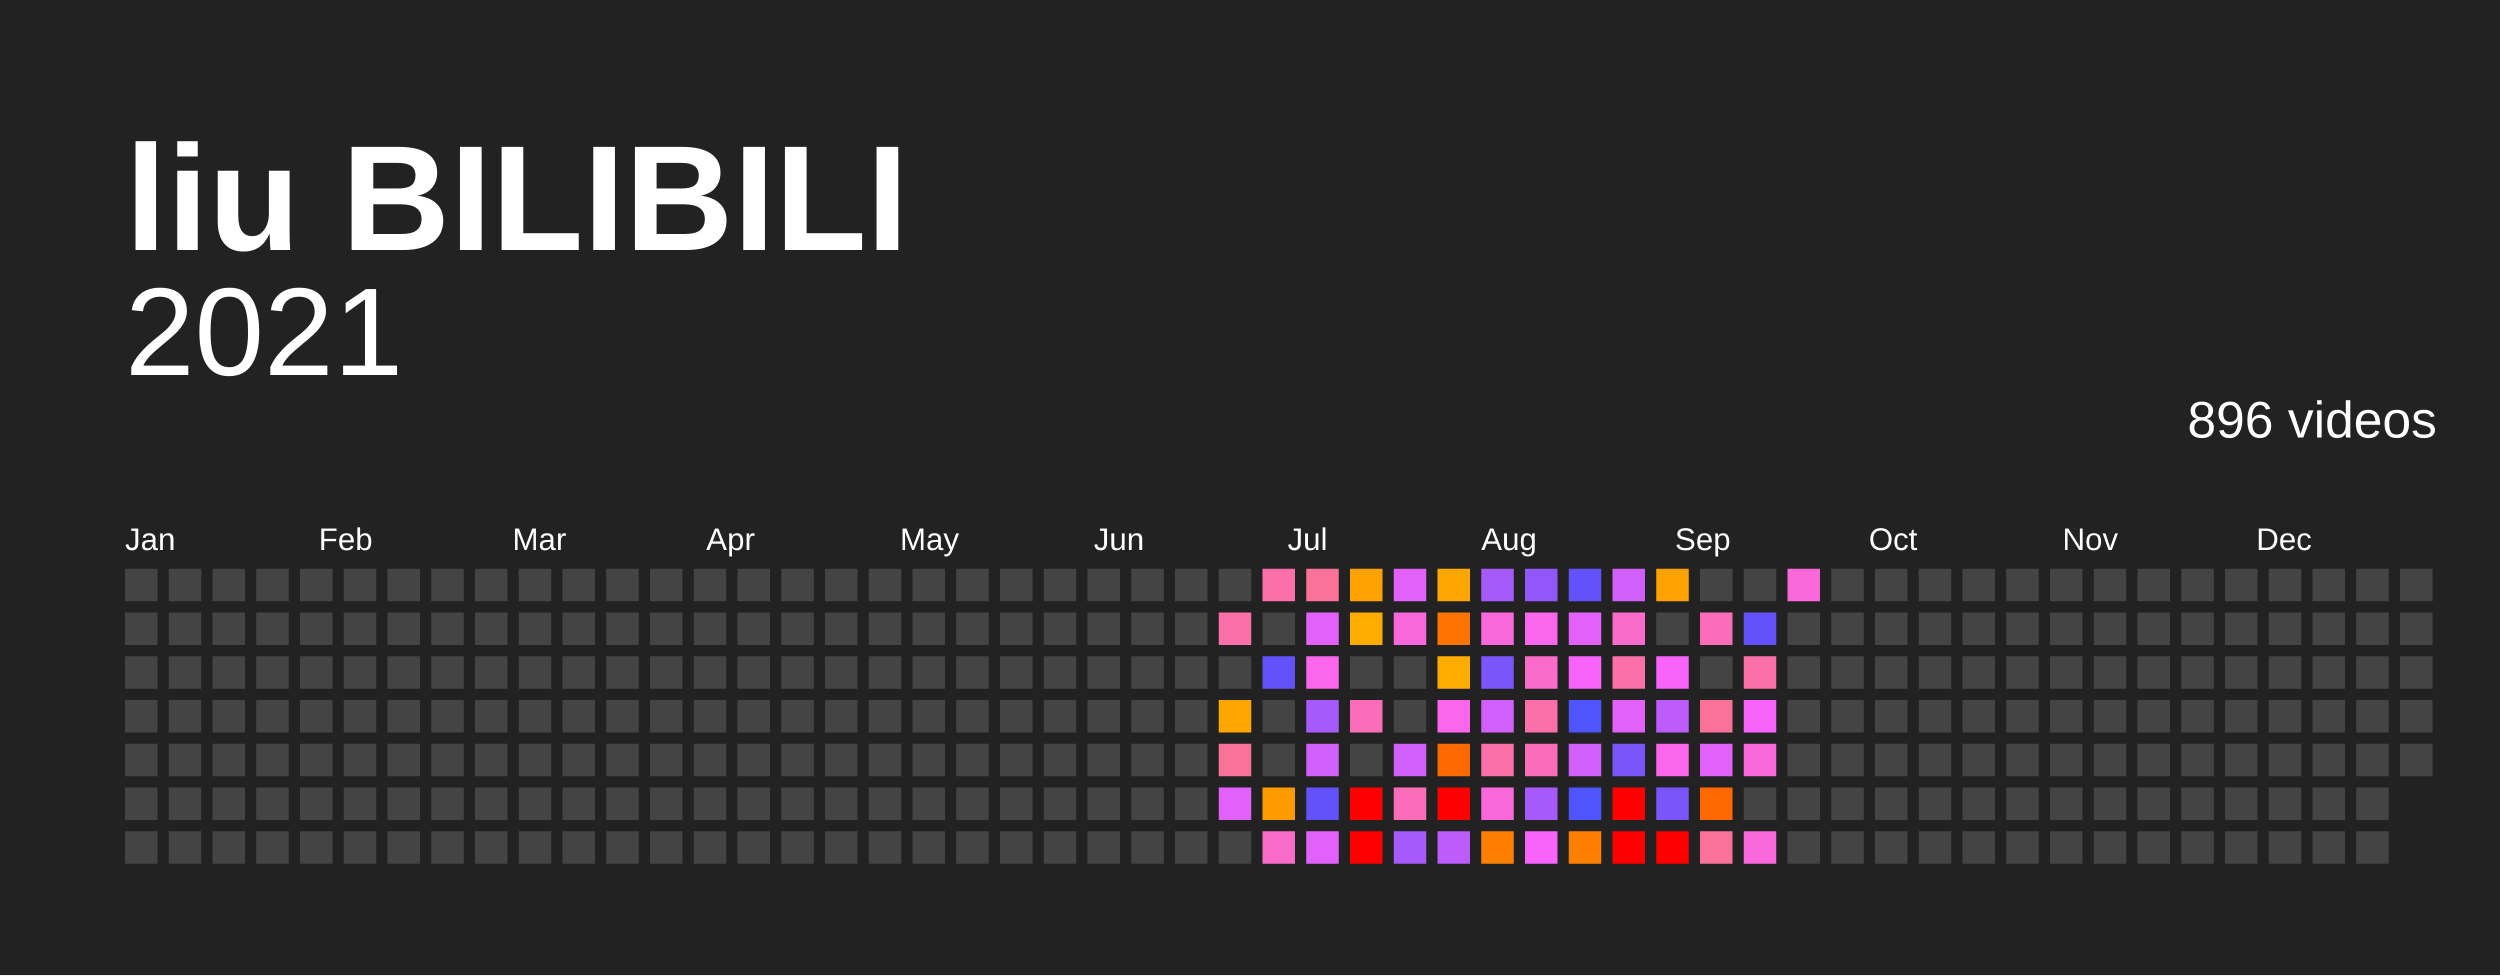
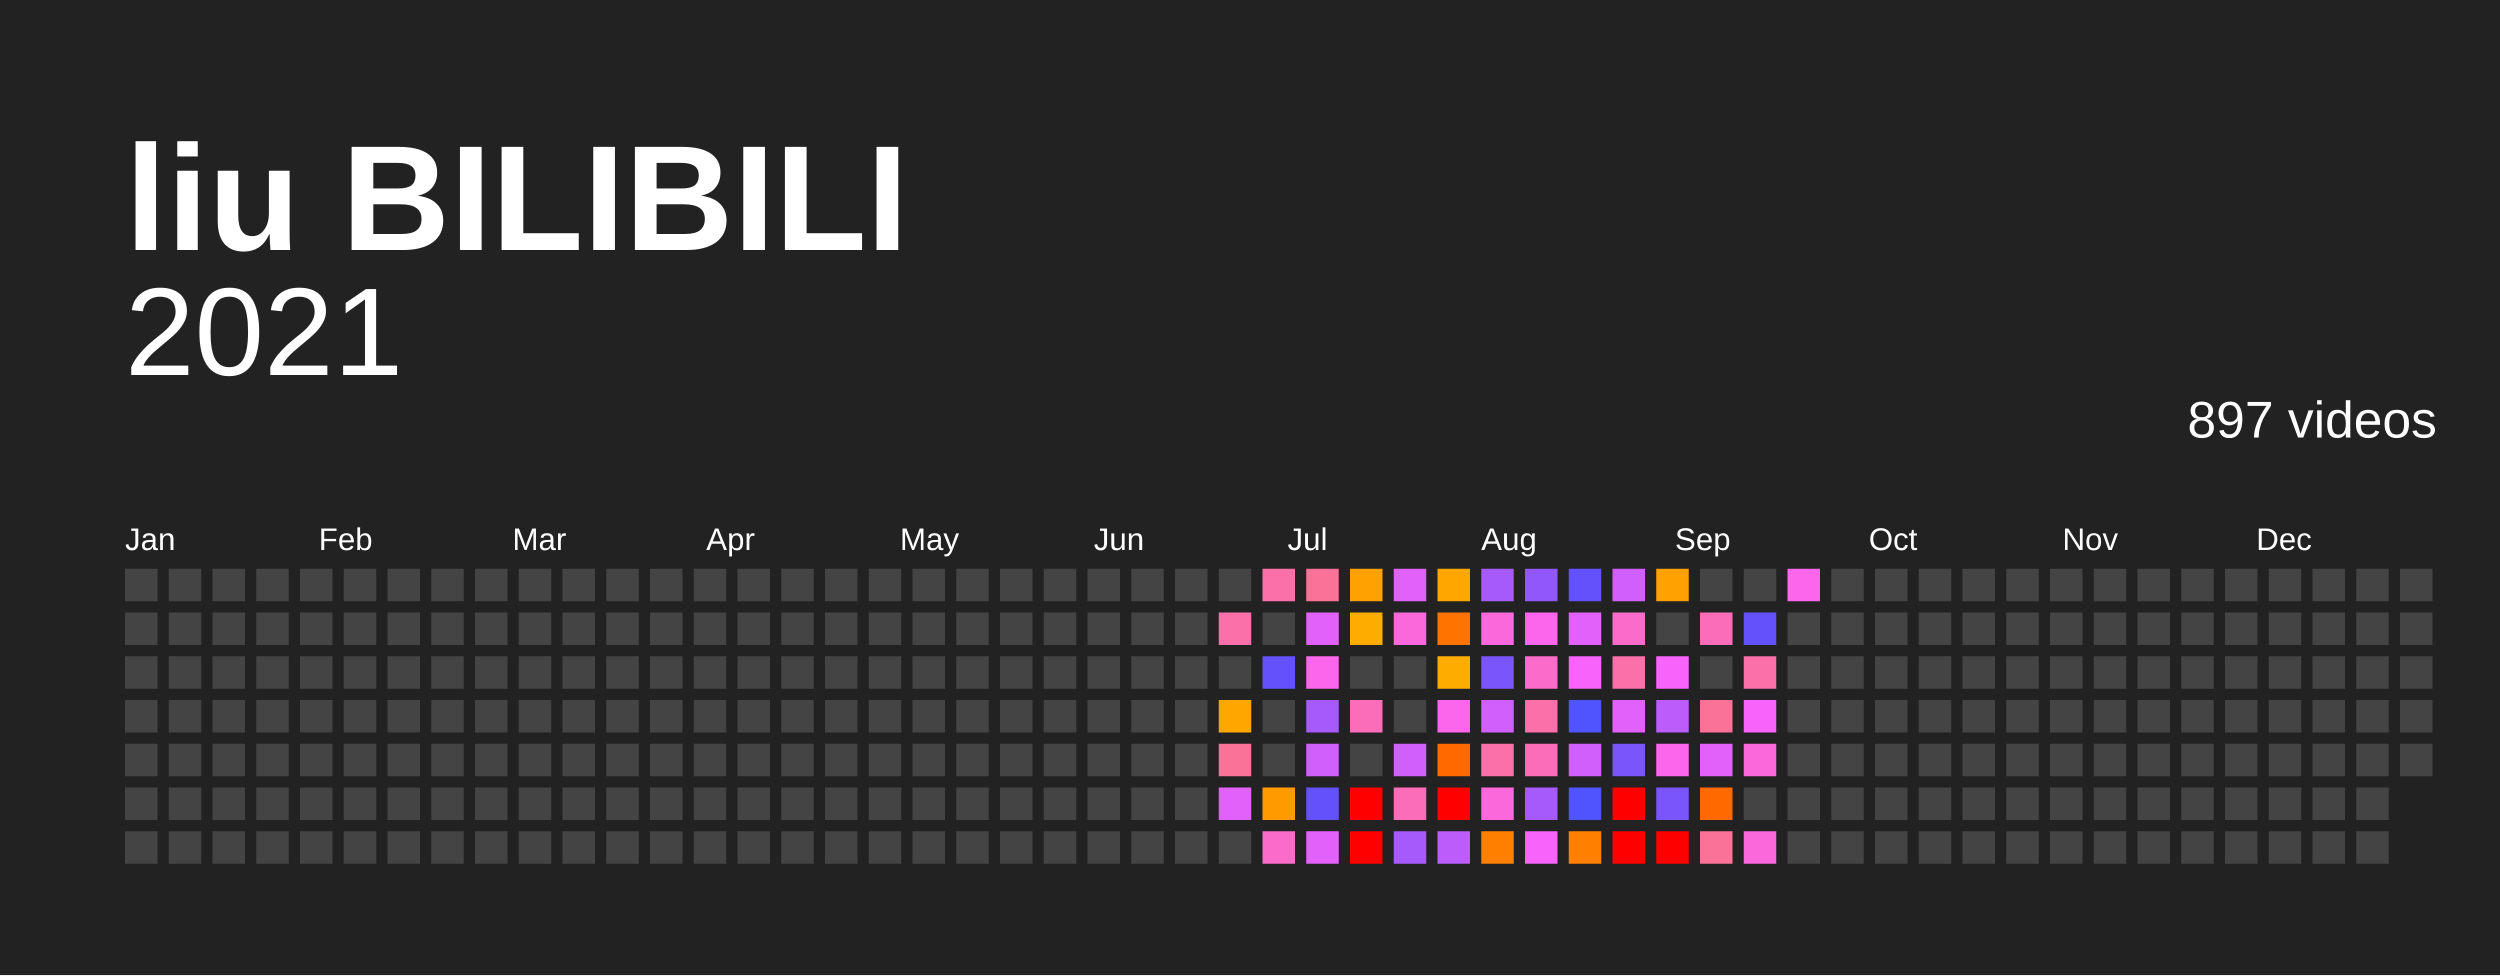
<svg xmlns="http://www.w3.org/2000/svg" baseProfile="full" height="78mm" version="1.1" viewBox="0,0,200,78" width="200mm">
  <defs />
  <rect fill="#222222" height="78" width="200" x="0" y="0" />
  <text fill="#FFFFFF" style="font-size:12px; font-family:Arial; font-weight:bold;" x="10" y="20">liu BILIBILI</text>
  <text alignment-baseline="hanging" fill="#FFFFFF" style="font-size:10.0px; font-family:Arial;" x="10" y="30">2021</text>
-   <text alignment-baseline="hanging" fill="#FFFFFF" style="font-size:4.125px; font-family:Arial;" x="175" y="35">896 videos</text>
+   <text alignment-baseline="hanging" fill="#FFFFFF" style="font-size:4.125px; font-family:Arial;" x="175" y="35">897 videos</text>
  <text fill="#FFFFFF" style="font-size:2.5px; font-family:Arial" x="10.0" y="44">Jan</text>
  <text fill="#FFFFFF" style="font-size:2.5px; font-family:Arial" x="25.5" y="44">Feb</text>
  <text fill="#FFFFFF" style="font-size:2.5px; font-family:Arial" x="41.0" y="44">Mar</text>
  <text fill="#FFFFFF" style="font-size:2.5px; font-family:Arial" x="56.5" y="44">Apr</text>
  <text fill="#FFFFFF" style="font-size:2.5px; font-family:Arial" x="72.0" y="44">May</text>
  <text fill="#FFFFFF" style="font-size:2.5px; font-family:Arial" x="87.5" y="44">Jun</text>
  <text fill="#FFFFFF" style="font-size:2.5px; font-family:Arial" x="103.0" y="44">Jul</text>
  <text fill="#FFFFFF" style="font-size:2.5px; font-family:Arial" x="118.5" y="44">Aug</text>
  <text fill="#FFFFFF" style="font-size:2.5px; font-family:Arial" x="134.0" y="44">Sep</text>
  <text fill="#FFFFFF" style="font-size:2.5px; font-family:Arial" x="149.5" y="44">Oct</text>
  <text fill="#FFFFFF" style="font-size:2.5px; font-family:Arial" x="165.0" y="44">Nov</text>
  <text fill="#FFFFFF" style="font-size:2.5px; font-family:Arial" x="180.5" y="44">Dec</text>
  <rect fill="#444444" height="2.6" width="2.6" x="10.0" y="45.5" />
  <rect fill="#444444" height="2.6" width="2.6" x="10.0" y="49.0" />
  <rect fill="#444444" height="2.6" width="2.6" x="10.0" y="52.5" />
  <rect fill="#444444" height="2.6" width="2.6" x="10.0" y="56.0" />
  <rect fill="#444444" height="2.6" width="2.6" x="10.0" y="59.5" />
  <rect fill="#444444" height="2.6" width="2.6" x="10.0" y="63.0" />
  <rect fill="#444444" height="2.6" width="2.6" x="10.0" y="66.5" />
  <rect fill="#444444" height="2.6" width="2.6" x="13.5" y="45.5" />
  <rect fill="#444444" height="2.6" width="2.6" x="13.5" y="49.0" />
  <rect fill="#444444" height="2.6" width="2.6" x="13.5" y="52.5" />
  <rect fill="#444444" height="2.6" width="2.6" x="13.5" y="56.0" />
  <rect fill="#444444" height="2.6" width="2.6" x="13.5" y="59.5" />
  <rect fill="#444444" height="2.6" width="2.6" x="13.5" y="63.0" />
  <rect fill="#444444" height="2.6" width="2.6" x="13.5" y="66.5" />
  <rect fill="#444444" height="2.6" width="2.6" x="17.0" y="45.5" />
  <rect fill="#444444" height="2.6" width="2.6" x="17.0" y="49.0" />
  <rect fill="#444444" height="2.6" width="2.6" x="17.0" y="52.5" />
  <rect fill="#444444" height="2.6" width="2.6" x="17.0" y="56.0" />
  <rect fill="#444444" height="2.6" width="2.6" x="17.0" y="59.5" />
  <rect fill="#444444" height="2.6" width="2.6" x="17.0" y="63.0" />
  <rect fill="#444444" height="2.6" width="2.6" x="17.0" y="66.5" />
  <rect fill="#444444" height="2.6" width="2.6" x="20.5" y="45.5" />
  <rect fill="#444444" height="2.6" width="2.6" x="20.5" y="49.0" />
  <rect fill="#444444" height="2.6" width="2.6" x="20.5" y="52.5" />
  <rect fill="#444444" height="2.6" width="2.6" x="20.5" y="56.0" />
  <rect fill="#444444" height="2.6" width="2.6" x="20.5" y="59.5" />
  <rect fill="#444444" height="2.6" width="2.6" x="20.5" y="63.0" />
  <rect fill="#444444" height="2.6" width="2.6" x="20.5" y="66.5" />
  <rect fill="#444444" height="2.6" width="2.6" x="24.0" y="45.5" />
  <rect fill="#444444" height="2.6" width="2.6" x="24.0" y="49.0" />
  <rect fill="#444444" height="2.6" width="2.6" x="24.0" y="52.5" />
  <rect fill="#444444" height="2.6" width="2.6" x="24.0" y="56.0" />
  <rect fill="#444444" height="2.6" width="2.6" x="24.0" y="59.5" />
  <rect fill="#444444" height="2.6" width="2.6" x="24.0" y="63.0" />
  <rect fill="#444444" height="2.6" width="2.6" x="24.0" y="66.5" />
  <rect fill="#444444" height="2.6" width="2.6" x="27.5" y="45.5" />
  <rect fill="#444444" height="2.6" width="2.6" x="27.5" y="49.0" />
  <rect fill="#444444" height="2.6" width="2.6" x="27.5" y="52.5" />
  <rect fill="#444444" height="2.6" width="2.6" x="27.5" y="56.0" />
  <rect fill="#444444" height="2.6" width="2.6" x="27.5" y="59.5" />
  <rect fill="#444444" height="2.6" width="2.6" x="27.5" y="63.0" />
  <rect fill="#444444" height="2.6" width="2.6" x="27.5" y="66.5" />
  <rect fill="#444444" height="2.6" width="2.6" x="31.0" y="45.5" />
  <rect fill="#444444" height="2.6" width="2.6" x="31.0" y="49.0" />
  <rect fill="#444444" height="2.6" width="2.6" x="31.0" y="52.5" />
  <rect fill="#444444" height="2.6" width="2.6" x="31.0" y="56.0" />
  <rect fill="#444444" height="2.6" width="2.6" x="31.0" y="59.5" />
  <rect fill="#444444" height="2.6" width="2.6" x="31.0" y="63.0" />
  <rect fill="#444444" height="2.6" width="2.6" x="31.0" y="66.5" />
  <rect fill="#444444" height="2.6" width="2.6" x="34.5" y="45.5" />
  <rect fill="#444444" height="2.6" width="2.6" x="34.5" y="49.0" />
  <rect fill="#444444" height="2.6" width="2.6" x="34.5" y="52.5" />
  <rect fill="#444444" height="2.6" width="2.6" x="34.5" y="56.0" />
  <rect fill="#444444" height="2.6" width="2.6" x="34.5" y="59.5" />
  <rect fill="#444444" height="2.6" width="2.6" x="34.5" y="63.0" />
  <rect fill="#444444" height="2.6" width="2.6" x="34.5" y="66.5" />
  <rect fill="#444444" height="2.6" width="2.6" x="38.0" y="45.5" />
  <rect fill="#444444" height="2.6" width="2.6" x="38.0" y="49.0" />
  <rect fill="#444444" height="2.6" width="2.6" x="38.0" y="52.5" />
  <rect fill="#444444" height="2.6" width="2.6" x="38.0" y="56.0" />
  <rect fill="#444444" height="2.6" width="2.6" x="38.0" y="59.5" />
  <rect fill="#444444" height="2.6" width="2.6" x="38.0" y="63.0" />
  <rect fill="#444444" height="2.6" width="2.6" x="38.0" y="66.5" />
  <rect fill="#444444" height="2.6" width="2.6" x="41.5" y="45.5" />
  <rect fill="#444444" height="2.6" width="2.6" x="41.5" y="49.0" />
  <rect fill="#444444" height="2.6" width="2.6" x="41.5" y="52.5" />
  <rect fill="#444444" height="2.6" width="2.6" x="41.5" y="56.0" />
  <rect fill="#444444" height="2.6" width="2.6" x="41.5" y="59.5" />
  <rect fill="#444444" height="2.6" width="2.6" x="41.5" y="63.0" />
  <rect fill="#444444" height="2.6" width="2.6" x="41.5" y="66.5" />
  <rect fill="#444444" height="2.6" width="2.6" x="45.0" y="45.5" />
  <rect fill="#444444" height="2.6" width="2.6" x="45.0" y="49.0" />
  <rect fill="#444444" height="2.6" width="2.6" x="45.0" y="52.5" />
  <rect fill="#444444" height="2.6" width="2.6" x="45.0" y="56.0" />
  <rect fill="#444444" height="2.6" width="2.6" x="45.0" y="59.5" />
  <rect fill="#444444" height="2.6" width="2.6" x="45.0" y="63.0" />
  <rect fill="#444444" height="2.6" width="2.6" x="45.0" y="66.5" />
  <rect fill="#444444" height="2.6" width="2.6" x="48.5" y="45.5" />
  <rect fill="#444444" height="2.6" width="2.6" x="48.5" y="49.0" />
  <rect fill="#444444" height="2.6" width="2.6" x="48.5" y="52.5" />
  <rect fill="#444444" height="2.6" width="2.6" x="48.5" y="56.0" />
  <rect fill="#444444" height="2.6" width="2.6" x="48.5" y="59.5" />
  <rect fill="#444444" height="2.6" width="2.6" x="48.5" y="63.0" />
  <rect fill="#444444" height="2.6" width="2.6" x="48.5" y="66.5" />
  <rect fill="#444444" height="2.6" width="2.6" x="52.0" y="45.5" />
  <rect fill="#444444" height="2.6" width="2.6" x="52.0" y="49.0" />
  <rect fill="#444444" height="2.6" width="2.6" x="52.0" y="52.5" />
  <rect fill="#444444" height="2.6" width="2.6" x="52.0" y="56.0" />
  <rect fill="#444444" height="2.6" width="2.6" x="52.0" y="59.5" />
  <rect fill="#444444" height="2.6" width="2.6" x="52.0" y="63.0" />
  <rect fill="#444444" height="2.6" width="2.6" x="52.0" y="66.5" />
  <rect fill="#444444" height="2.6" width="2.6" x="55.5" y="45.5" />
  <rect fill="#444444" height="2.6" width="2.6" x="55.5" y="49.0" />
  <rect fill="#444444" height="2.6" width="2.6" x="55.5" y="52.5" />
  <rect fill="#444444" height="2.6" width="2.6" x="55.5" y="56.0" />
  <rect fill="#444444" height="2.6" width="2.6" x="55.5" y="59.5" />
  <rect fill="#444444" height="2.6" width="2.6" x="55.5" y="63.0" />
  <rect fill="#444444" height="2.6" width="2.6" x="55.5" y="66.5" />
  <rect fill="#444444" height="2.6" width="2.6" x="59.0" y="45.5" />
  <rect fill="#444444" height="2.6" width="2.6" x="59.0" y="49.0" />
  <rect fill="#444444" height="2.6" width="2.6" x="59.0" y="52.5" />
  <rect fill="#444444" height="2.6" width="2.6" x="59.0" y="56.0" />
  <rect fill="#444444" height="2.6" width="2.6" x="59.0" y="59.5" />
  <rect fill="#444444" height="2.6" width="2.6" x="59.0" y="63.0" />
  <rect fill="#444444" height="2.6" width="2.6" x="59.0" y="66.5" />
  <rect fill="#444444" height="2.6" width="2.6" x="62.5" y="45.5" />
  <rect fill="#444444" height="2.6" width="2.6" x="62.5" y="49.0" />
  <rect fill="#444444" height="2.6" width="2.6" x="62.5" y="52.5" />
  <rect fill="#444444" height="2.6" width="2.6" x="62.5" y="56.0" />
  <rect fill="#444444" height="2.6" width="2.6" x="62.5" y="59.5" />
  <rect fill="#444444" height="2.6" width="2.6" x="62.5" y="63.0" />
  <rect fill="#444444" height="2.6" width="2.6" x="62.5" y="66.5" />
  <rect fill="#444444" height="2.6" width="2.6" x="66.0" y="45.5" />
  <rect fill="#444444" height="2.6" width="2.6" x="66.0" y="49.0" />
  <rect fill="#444444" height="2.6" width="2.6" x="66.0" y="52.5" />
  <rect fill="#444444" height="2.6" width="2.6" x="66.0" y="56.0" />
  <rect fill="#444444" height="2.6" width="2.6" x="66.0" y="59.5" />
  <rect fill="#444444" height="2.6" width="2.6" x="66.0" y="63.0" />
  <rect fill="#444444" height="2.6" width="2.6" x="66.0" y="66.5" />
  <rect fill="#444444" height="2.6" width="2.6" x="69.5" y="45.5" />
  <rect fill="#444444" height="2.6" width="2.6" x="69.5" y="49.0" />
  <rect fill="#444444" height="2.6" width="2.6" x="69.5" y="52.5" />
  <rect fill="#444444" height="2.6" width="2.6" x="69.5" y="56.0" />
  <rect fill="#444444" height="2.6" width="2.6" x="69.5" y="59.5" />
  <rect fill="#444444" height="2.6" width="2.6" x="69.5" y="63.0" />
  <rect fill="#444444" height="2.6" width="2.6" x="69.5" y="66.5" />
  <rect fill="#444444" height="2.6" width="2.6" x="73.0" y="45.5" />
  <rect fill="#444444" height="2.6" width="2.6" x="73.0" y="49.0" />
  <rect fill="#444444" height="2.6" width="2.6" x="73.0" y="52.5" />
  <rect fill="#444444" height="2.6" width="2.6" x="73.0" y="56.0" />
  <rect fill="#444444" height="2.6" width="2.6" x="73.0" y="59.5" />
  <rect fill="#444444" height="2.6" width="2.6" x="73.0" y="63.0" />
  <rect fill="#444444" height="2.6" width="2.6" x="73.0" y="66.5" />
  <rect fill="#444444" height="2.6" width="2.6" x="76.5" y="45.5" />
  <rect fill="#444444" height="2.6" width="2.6" x="76.5" y="49.0" />
  <rect fill="#444444" height="2.6" width="2.6" x="76.5" y="52.5" />
  <rect fill="#444444" height="2.6" width="2.6" x="76.5" y="56.0" />
  <rect fill="#444444" height="2.6" width="2.6" x="76.5" y="59.5" />
  <rect fill="#444444" height="2.6" width="2.6" x="76.5" y="63.0" />
  <rect fill="#444444" height="2.6" width="2.6" x="76.5" y="66.5" />
  <rect fill="#444444" height="2.6" width="2.6" x="80.0" y="45.5" />
  <rect fill="#444444" height="2.6" width="2.6" x="80.0" y="49.0" />
  <rect fill="#444444" height="2.6" width="2.6" x="80.0" y="52.5" />
  <rect fill="#444444" height="2.6" width="2.6" x="80.0" y="56.0" />
  <rect fill="#444444" height="2.6" width="2.6" x="80.0" y="59.5" />
  <rect fill="#444444" height="2.6" width="2.6" x="80.0" y="63.0" />
  <rect fill="#444444" height="2.6" width="2.6" x="80.0" y="66.5" />
  <rect fill="#444444" height="2.6" width="2.6" x="83.5" y="45.5" />
  <rect fill="#444444" height="2.6" width="2.6" x="83.5" y="49.0" />
  <rect fill="#444444" height="2.6" width="2.6" x="83.5" y="52.5" />
  <rect fill="#444444" height="2.6" width="2.6" x="83.5" y="56.0" />
  <rect fill="#444444" height="2.6" width="2.6" x="83.5" y="59.5" />
  <rect fill="#444444" height="2.6" width="2.6" x="83.5" y="63.0" />
  <rect fill="#444444" height="2.6" width="2.6" x="83.5" y="66.5" />
  <rect fill="#444444" height="2.6" width="2.6" x="87.0" y="45.5" />
  <rect fill="#444444" height="2.6" width="2.6" x="87.0" y="49.0" />
  <rect fill="#444444" height="2.6" width="2.6" x="87.0" y="52.5" />
  <rect fill="#444444" height="2.6" width="2.6" x="87.0" y="56.0" />
  <rect fill="#444444" height="2.6" width="2.6" x="87.0" y="59.5" />
  <rect fill="#444444" height="2.6" width="2.6" x="87.0" y="63.0" />
  <rect fill="#444444" height="2.6" width="2.6" x="87.0" y="66.5" />
  <rect fill="#444444" height="2.6" width="2.6" x="90.5" y="45.5" />
  <rect fill="#444444" height="2.6" width="2.6" x="90.5" y="49.0" />
  <rect fill="#444444" height="2.6" width="2.6" x="90.5" y="52.5" />
  <rect fill="#444444" height="2.6" width="2.6" x="90.5" y="56.0" />
  <rect fill="#444444" height="2.6" width="2.6" x="90.5" y="59.5" />
  <rect fill="#444444" height="2.6" width="2.6" x="90.5" y="63.0" />
  <rect fill="#444444" height="2.6" width="2.6" x="90.5" y="66.5" />
  <rect fill="#444444" height="2.6" width="2.6" x="94.0" y="45.5" />
  <rect fill="#444444" height="2.6" width="2.6" x="94.0" y="49.0" />
  <rect fill="#444444" height="2.6" width="2.6" x="94.0" y="52.5" />
  <rect fill="#444444" height="2.6" width="2.6" x="94.0" y="56.0" />
  <rect fill="#444444" height="2.6" width="2.6" x="94.0" y="59.5" />
  <rect fill="#444444" height="2.6" width="2.6" x="94.0" y="63.0" />
  <rect fill="#444444" height="2.6" width="2.6" x="94.0" y="66.5" />
  <rect fill="#444444" height="2.6" width="2.6" x="97.5" y="45.5" />
  <rect fill="#fb70a9" height="2.6" width="2.6" x="97.5" y="49.0" />
  <rect fill="#444444" height="2.6" width="2.6" x="97.5" y="52.5" />
  <rect fill="#ffa600" height="2.6" width="2.6" x="97.5" y="56.0" />
  <rect fill="#fb7299" height="2.6" width="2.6" x="97.5" y="59.5" />
  <rect fill="#e361fb" height="2.6" width="2.6" x="97.5" y="63.0" />
  <rect fill="#444444" height="2.6" width="2.6" x="97.5" y="66.5" />
  <rect fill="#fb70a9" height="2.6" width="2.6" x="101.0" y="45.5" />
  <rect fill="#444444" height="2.6" width="2.6" x="101.0" y="49.0" />
  <rect fill="#6352fc" height="2.6" width="2.6" x="101.0" y="52.5" />
  <rect fill="#444444" height="2.6" width="2.6" x="101.0" y="56.0" />
  <rect fill="#444444" height="2.6" width="2.6" x="101.0" y="59.5" />
  <rect fill="#ff9b00" height="2.6" width="2.6" x="101.0" y="63.0" />
  <rect fill="#fb6bca" height="2.6" width="2.6" x="101.0" y="66.5" />
  <rect fill="#fb7299" height="2.6" width="2.6" x="104.5" y="45.5" />
  <rect fill="#e361fb" height="2.6" width="2.6" x="104.5" y="49.0" />
  <rect fill="#fb66ed" height="2.6" width="2.6" x="104.5" y="52.5" />
  <rect fill="#a65afb" height="2.6" width="2.6" x="104.5" y="56.0" />
  <rect fill="#d05ffb" height="2.6" width="2.6" x="104.5" y="59.5" />
  <rect fill="#6352fc" height="2.6" width="2.6" x="104.5" y="63.0" />
  <rect fill="#e361fb" height="2.6" width="2.6" x="104.5" y="66.5" />
  <rect fill="#ffa100" height="2.6" width="2.6" x="108.0" y="45.5" />
  <rect fill="#ffac00" height="2.6" width="2.6" x="108.0" y="49.0" />
  <rect fill="#444444" height="2.6" width="2.6" x="108.0" y="52.5" />
  <rect fill="#fb6db9" height="2.6" width="2.6" x="108.0" y="56.0" />
  <rect fill="#444444" height="2.6" width="2.6" x="108.0" y="59.5" />
  <rect fill="red" height="2.6" width="2.6" x="108.0" y="63.0" />
  <rect fill="red" height="2.6" width="2.6" x="108.0" y="66.5" />
  <rect fill="#e361fb" height="2.6" width="2.6" x="111.5" y="45.5" />
  <rect fill="#fb68db" height="2.6" width="2.6" x="111.5" y="49.0" />
  <rect fill="#444444" height="2.6" width="2.6" x="111.5" y="52.5" />
  <rect fill="#444444" height="2.6" width="2.6" x="111.5" y="56.0" />
  <rect fill="#d05ffb" height="2.6" width="2.6" x="111.5" y="59.5" />
  <rect fill="#fb6db9" height="2.6" width="2.6" x="111.5" y="63.0" />
  <rect fill="#a65afb" height="2.6" width="2.6" x="111.5" y="66.5" />
  <rect fill="#ffa600" height="2.6" width="2.6" x="115.0" y="45.5" />
  <rect fill="#ff7400" height="2.6" width="2.6" x="115.0" y="49.0" />
  <rect fill="#ffac00" height="2.6" width="2.6" x="115.0" y="52.5" />
  <rect fill="#fb66ed" height="2.6" width="2.6" x="115.0" y="56.0" />
  <rect fill="#ff6900" height="2.6" width="2.6" x="115.0" y="59.5" />
  <rect fill="red" height="2.6" width="2.6" x="115.0" y="63.0" />
  <rect fill="#bb5cfb" height="2.6" width="2.6" x="115.0" y="66.5" />
  <rect fill="#a65afb" height="2.6" width="2.6" x="118.5" y="45.5" />
  <rect fill="#fb68db" height="2.6" width="2.6" x="118.5" y="49.0" />
  <rect fill="#7a55fb" height="2.6" width="2.6" x="118.5" y="52.5" />
  <rect fill="#d05ffb" height="2.6" width="2.6" x="118.5" y="56.0" />
  <rect fill="#fb70a9" height="2.6" width="2.6" x="118.5" y="59.5" />
  <rect fill="#fb68db" height="2.6" width="2.6" x="118.5" y="63.0" />
  <rect fill="#ff7f00" height="2.6" width="2.6" x="118.5" y="66.5" />
  <rect fill="#9157fb" height="2.6" width="2.6" x="122.0" y="45.5" />
  <rect fill="#fb66ed" height="2.6" width="2.6" x="122.0" y="49.0" />
  <rect fill="#fb6bca" height="2.6" width="2.6" x="122.0" y="52.5" />
  <rect fill="#fb70a9" height="2.6" width="2.6" x="122.0" y="56.0" />
  <rect fill="#fb6db9" height="2.6" width="2.6" x="122.0" y="59.5" />
  <rect fill="#a65afb" height="2.6" width="2.6" x="122.0" y="63.0" />
  <rect fill="#f763fb" height="2.6" width="2.6" x="122.0" y="66.5" />
  <rect fill="#6352fc" height="2.6" width="2.6" x="125.5" y="45.5" />
  <rect fill="#e361fb" height="2.6" width="2.6" x="125.5" y="49.0" />
  <rect fill="#f763fb" height="2.6" width="2.6" x="125.5" y="52.5" />
  <rect fill="#5054fc" height="2.6" width="2.6" x="125.5" y="56.0" />
  <rect fill="#d05ffb" height="2.6" width="2.6" x="125.5" y="59.5" />
  <rect fill="#5054fc" height="2.6" width="2.6" x="125.5" y="63.0" />
  <rect fill="#ff7f00" height="2.6" width="2.6" x="125.5" y="66.5" />
  <rect fill="#d05ffb" height="2.6" width="2.6" x="129.0" y="45.5" />
  <rect fill="#fb6bca" height="2.6" width="2.6" x="129.0" y="49.0" />
  <rect fill="#fb70a9" height="2.6" width="2.6" x="129.0" y="52.5" />
  <rect fill="#e361fb" height="2.6" width="2.6" x="129.0" y="56.0" />
  <rect fill="#7a55fb" height="2.6" width="2.6" x="129.0" y="59.5" />
  <rect fill="red" height="2.6" width="2.6" x="129.0" y="63.0" />
  <rect fill="red" height="2.6" width="2.6" x="129.0" y="66.5" />
  <rect fill="#ffa100" height="2.6" width="2.6" x="132.5" y="45.5" />
  <rect fill="#444444" height="2.6" width="2.6" x="132.5" y="49.0" />
  <rect fill="#f763fb" height="2.6" width="2.6" x="132.5" y="52.5" />
  <rect fill="#bb5cfb" height="2.6" width="2.6" x="132.5" y="56.0" />
  <rect fill="#fb66ed" height="2.6" width="2.6" x="132.5" y="59.5" />
  <rect fill="#7a55fb" height="2.6" width="2.6" x="132.5" y="63.0" />
  <rect fill="red" height="2.6" width="2.6" x="132.5" y="66.5" />
  <rect fill="#444444" height="2.6" width="2.6" x="136.0" y="45.5" />
  <rect fill="#fb6db9" height="2.6" width="2.6" x="136.0" y="49.0" />
  <rect fill="#444444" height="2.6" width="2.6" x="136.0" y="52.5" />
  <rect fill="#fb7299" height="2.6" width="2.6" x="136.0" y="56.0" />
  <rect fill="#e361fb" height="2.6" width="2.6" x="136.0" y="59.5" />
  <rect fill="#ff6900" height="2.6" width="2.6" x="136.0" y="63.0" />
  <rect fill="#fb7299" height="2.6" width="2.6" x="136.0" y="66.5" />
  <rect fill="#444444" height="2.6" width="2.6" x="139.5" y="45.5" />
  <rect fill="#6352fc" height="2.6" width="2.6" x="139.5" y="49.0" />
  <rect fill="#fb70a9" height="2.6" width="2.6" x="139.5" y="52.5" />
  <rect fill="#f763fb" height="2.6" width="2.6" x="139.5" y="56.0" />
  <rect fill="#fb68db" height="2.6" width="2.6" x="139.5" y="59.5" />
  <rect fill="#444444" height="2.6" width="2.6" x="139.5" y="63.0" />
  <rect fill="#fb68db" height="2.6" width="2.6" x="139.5" y="66.5" />
-   <rect fill="#fb68db" height="2.6" width="2.6" x="143.0" y="45.5" />
+   <rect fill="#fb66ed" height="2.6" width="2.6" x="143.0" y="45.5" />
  <rect fill="#444444" height="2.6" width="2.6" x="143.0" y="49.0" />
  <rect fill="#444444" height="2.6" width="2.6" x="143.0" y="52.5" />
  <rect fill="#444444" height="2.6" width="2.6" x="143.0" y="56.0" />
  <rect fill="#444444" height="2.6" width="2.6" x="143.0" y="59.5" />
  <rect fill="#444444" height="2.6" width="2.6" x="143.0" y="63.0" />
  <rect fill="#444444" height="2.6" width="2.6" x="143.0" y="66.5" />
  <rect fill="#444444" height="2.6" width="2.6" x="146.5" y="45.5" />
  <rect fill="#444444" height="2.6" width="2.6" x="146.5" y="49.0" />
  <rect fill="#444444" height="2.6" width="2.6" x="146.5" y="52.5" />
  <rect fill="#444444" height="2.6" width="2.6" x="146.5" y="56.0" />
  <rect fill="#444444" height="2.6" width="2.6" x="146.5" y="59.5" />
  <rect fill="#444444" height="2.6" width="2.6" x="146.5" y="63.0" />
  <rect fill="#444444" height="2.6" width="2.6" x="146.5" y="66.5" />
  <rect fill="#444444" height="2.6" width="2.6" x="150.0" y="45.5" />
  <rect fill="#444444" height="2.6" width="2.6" x="150.0" y="49.0" />
  <rect fill="#444444" height="2.6" width="2.6" x="150.0" y="52.5" />
  <rect fill="#444444" height="2.6" width="2.6" x="150.0" y="56.0" />
  <rect fill="#444444" height="2.6" width="2.6" x="150.0" y="59.5" />
  <rect fill="#444444" height="2.6" width="2.6" x="150.0" y="63.0" />
  <rect fill="#444444" height="2.6" width="2.6" x="150.0" y="66.5" />
  <rect fill="#444444" height="2.6" width="2.6" x="153.5" y="45.5" />
  <rect fill="#444444" height="2.6" width="2.6" x="153.5" y="49.0" />
  <rect fill="#444444" height="2.6" width="2.6" x="153.5" y="52.5" />
  <rect fill="#444444" height="2.6" width="2.6" x="153.5" y="56.0" />
  <rect fill="#444444" height="2.6" width="2.6" x="153.5" y="59.5" />
  <rect fill="#444444" height="2.6" width="2.6" x="153.5" y="63.0" />
  <rect fill="#444444" height="2.6" width="2.6" x="153.5" y="66.5" />
  <rect fill="#444444" height="2.6" width="2.6" x="157.0" y="45.5" />
  <rect fill="#444444" height="2.6" width="2.6" x="157.0" y="49.0" />
  <rect fill="#444444" height="2.6" width="2.6" x="157.0" y="52.5" />
  <rect fill="#444444" height="2.6" width="2.6" x="157.0" y="56.0" />
  <rect fill="#444444" height="2.6" width="2.6" x="157.0" y="59.5" />
  <rect fill="#444444" height="2.6" width="2.6" x="157.0" y="63.0" />
  <rect fill="#444444" height="2.6" width="2.6" x="157.0" y="66.5" />
  <rect fill="#444444" height="2.6" width="2.6" x="160.5" y="45.5" />
  <rect fill="#444444" height="2.6" width="2.6" x="160.5" y="49.0" />
  <rect fill="#444444" height="2.6" width="2.6" x="160.5" y="52.5" />
  <rect fill="#444444" height="2.6" width="2.6" x="160.5" y="56.0" />
  <rect fill="#444444" height="2.6" width="2.6" x="160.5" y="59.5" />
  <rect fill="#444444" height="2.6" width="2.6" x="160.5" y="63.0" />
  <rect fill="#444444" height="2.6" width="2.6" x="160.5" y="66.5" />
  <rect fill="#444444" height="2.6" width="2.6" x="164.0" y="45.5" />
  <rect fill="#444444" height="2.6" width="2.6" x="164.0" y="49.0" />
  <rect fill="#444444" height="2.6" width="2.6" x="164.0" y="52.5" />
  <rect fill="#444444" height="2.6" width="2.6" x="164.0" y="56.0" />
  <rect fill="#444444" height="2.6" width="2.6" x="164.0" y="59.5" />
  <rect fill="#444444" height="2.6" width="2.6" x="164.0" y="63.0" />
  <rect fill="#444444" height="2.6" width="2.6" x="164.0" y="66.5" />
  <rect fill="#444444" height="2.6" width="2.6" x="167.5" y="45.5" />
  <rect fill="#444444" height="2.6" width="2.6" x="167.5" y="49.0" />
  <rect fill="#444444" height="2.6" width="2.6" x="167.5" y="52.5" />
  <rect fill="#444444" height="2.6" width="2.6" x="167.5" y="56.0" />
  <rect fill="#444444" height="2.6" width="2.6" x="167.5" y="59.5" />
  <rect fill="#444444" height="2.6" width="2.6" x="167.5" y="63.0" />
  <rect fill="#444444" height="2.6" width="2.6" x="167.5" y="66.5" />
  <rect fill="#444444" height="2.6" width="2.6" x="171.0" y="45.5" />
  <rect fill="#444444" height="2.6" width="2.6" x="171.0" y="49.0" />
  <rect fill="#444444" height="2.6" width="2.6" x="171.0" y="52.5" />
  <rect fill="#444444" height="2.6" width="2.6" x="171.0" y="56.0" />
  <rect fill="#444444" height="2.6" width="2.6" x="171.0" y="59.5" />
  <rect fill="#444444" height="2.6" width="2.6" x="171.0" y="63.0" />
  <rect fill="#444444" height="2.6" width="2.6" x="171.0" y="66.5" />
  <rect fill="#444444" height="2.6" width="2.6" x="174.5" y="45.5" />
  <rect fill="#444444" height="2.6" width="2.6" x="174.5" y="49.0" />
  <rect fill="#444444" height="2.6" width="2.6" x="174.5" y="52.5" />
  <rect fill="#444444" height="2.6" width="2.6" x="174.5" y="56.0" />
  <rect fill="#444444" height="2.6" width="2.6" x="174.5" y="59.5" />
  <rect fill="#444444" height="2.6" width="2.6" x="174.5" y="63.0" />
  <rect fill="#444444" height="2.6" width="2.6" x="174.5" y="66.5" />
  <rect fill="#444444" height="2.6" width="2.6" x="178.0" y="45.5" />
  <rect fill="#444444" height="2.6" width="2.6" x="178.0" y="49.0" />
  <rect fill="#444444" height="2.6" width="2.6" x="178.0" y="52.5" />
  <rect fill="#444444" height="2.6" width="2.6" x="178.0" y="56.0" />
  <rect fill="#444444" height="2.6" width="2.6" x="178.0" y="59.5" />
  <rect fill="#444444" height="2.6" width="2.6" x="178.0" y="63.0" />
  <rect fill="#444444" height="2.6" width="2.6" x="178.0" y="66.5" />
  <rect fill="#444444" height="2.6" width="2.6" x="181.5" y="45.5" />
  <rect fill="#444444" height="2.6" width="2.6" x="181.5" y="49.0" />
  <rect fill="#444444" height="2.6" width="2.6" x="181.5" y="52.5" />
  <rect fill="#444444" height="2.6" width="2.6" x="181.5" y="56.0" />
  <rect fill="#444444" height="2.6" width="2.6" x="181.5" y="59.5" />
  <rect fill="#444444" height="2.6" width="2.6" x="181.5" y="63.0" />
  <rect fill="#444444" height="2.6" width="2.6" x="181.5" y="66.5" />
  <rect fill="#444444" height="2.6" width="2.6" x="185.0" y="45.5" />
  <rect fill="#444444" height="2.6" width="2.6" x="185.0" y="49.0" />
  <rect fill="#444444" height="2.6" width="2.6" x="185.0" y="52.5" />
  <rect fill="#444444" height="2.6" width="2.6" x="185.0" y="56.0" />
  <rect fill="#444444" height="2.6" width="2.6" x="185.0" y="59.5" />
  <rect fill="#444444" height="2.6" width="2.6" x="185.0" y="63.0" />
  <rect fill="#444444" height="2.6" width="2.6" x="185.0" y="66.5" />
  <rect fill="#444444" height="2.6" width="2.6" x="188.5" y="45.5" />
  <rect fill="#444444" height="2.6" width="2.6" x="188.5" y="49.0" />
  <rect fill="#444444" height="2.6" width="2.6" x="188.5" y="52.5" />
  <rect fill="#444444" height="2.6" width="2.6" x="188.5" y="56.0" />
  <rect fill="#444444" height="2.6" width="2.6" x="188.5" y="59.5" />
  <rect fill="#444444" height="2.6" width="2.6" x="188.5" y="63.0" />
  <rect fill="#444444" height="2.6" width="2.6" x="188.5" y="66.5" />
  <rect fill="#444444" height="2.6" width="2.6" x="192.0" y="45.5" />
  <rect fill="#444444" height="2.6" width="2.6" x="192.0" y="49.0" />
  <rect fill="#444444" height="2.6" width="2.6" x="192.0" y="52.5" />
  <rect fill="#444444" height="2.6" width="2.6" x="192.0" y="56.0" />
  <rect fill="#444444" height="2.6" width="2.6" x="192.0" y="59.5" />
</svg>
